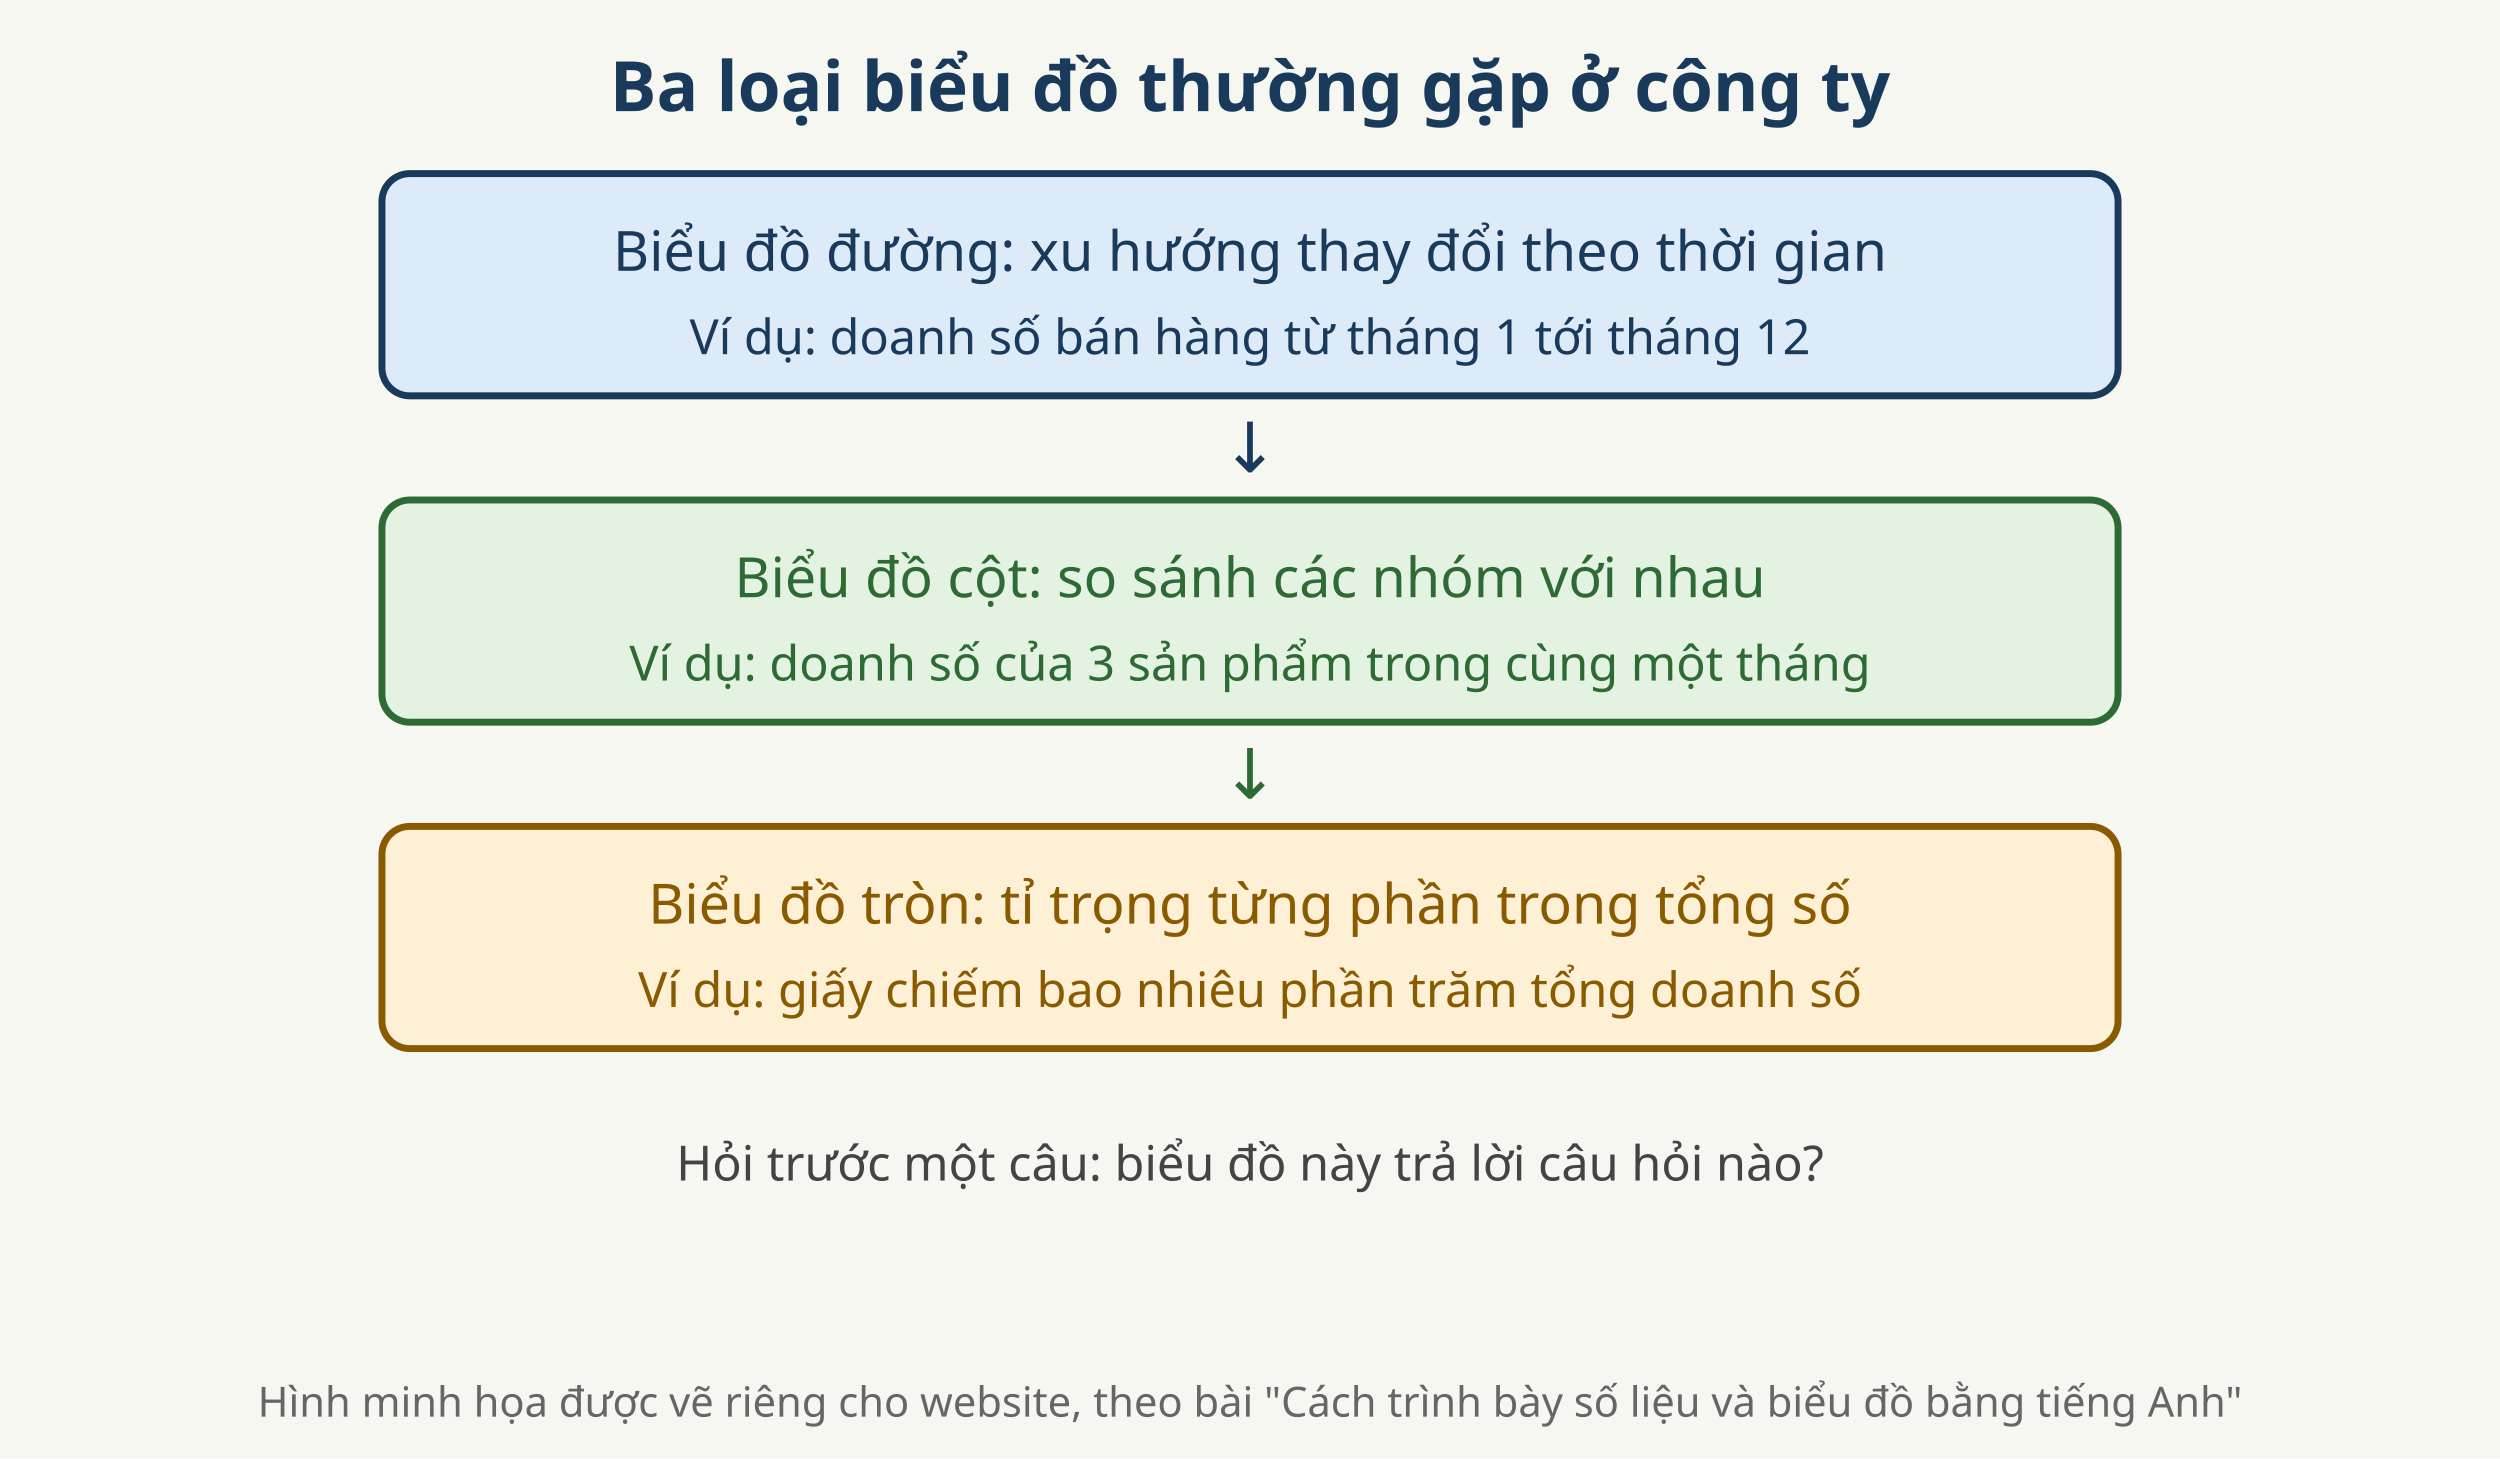
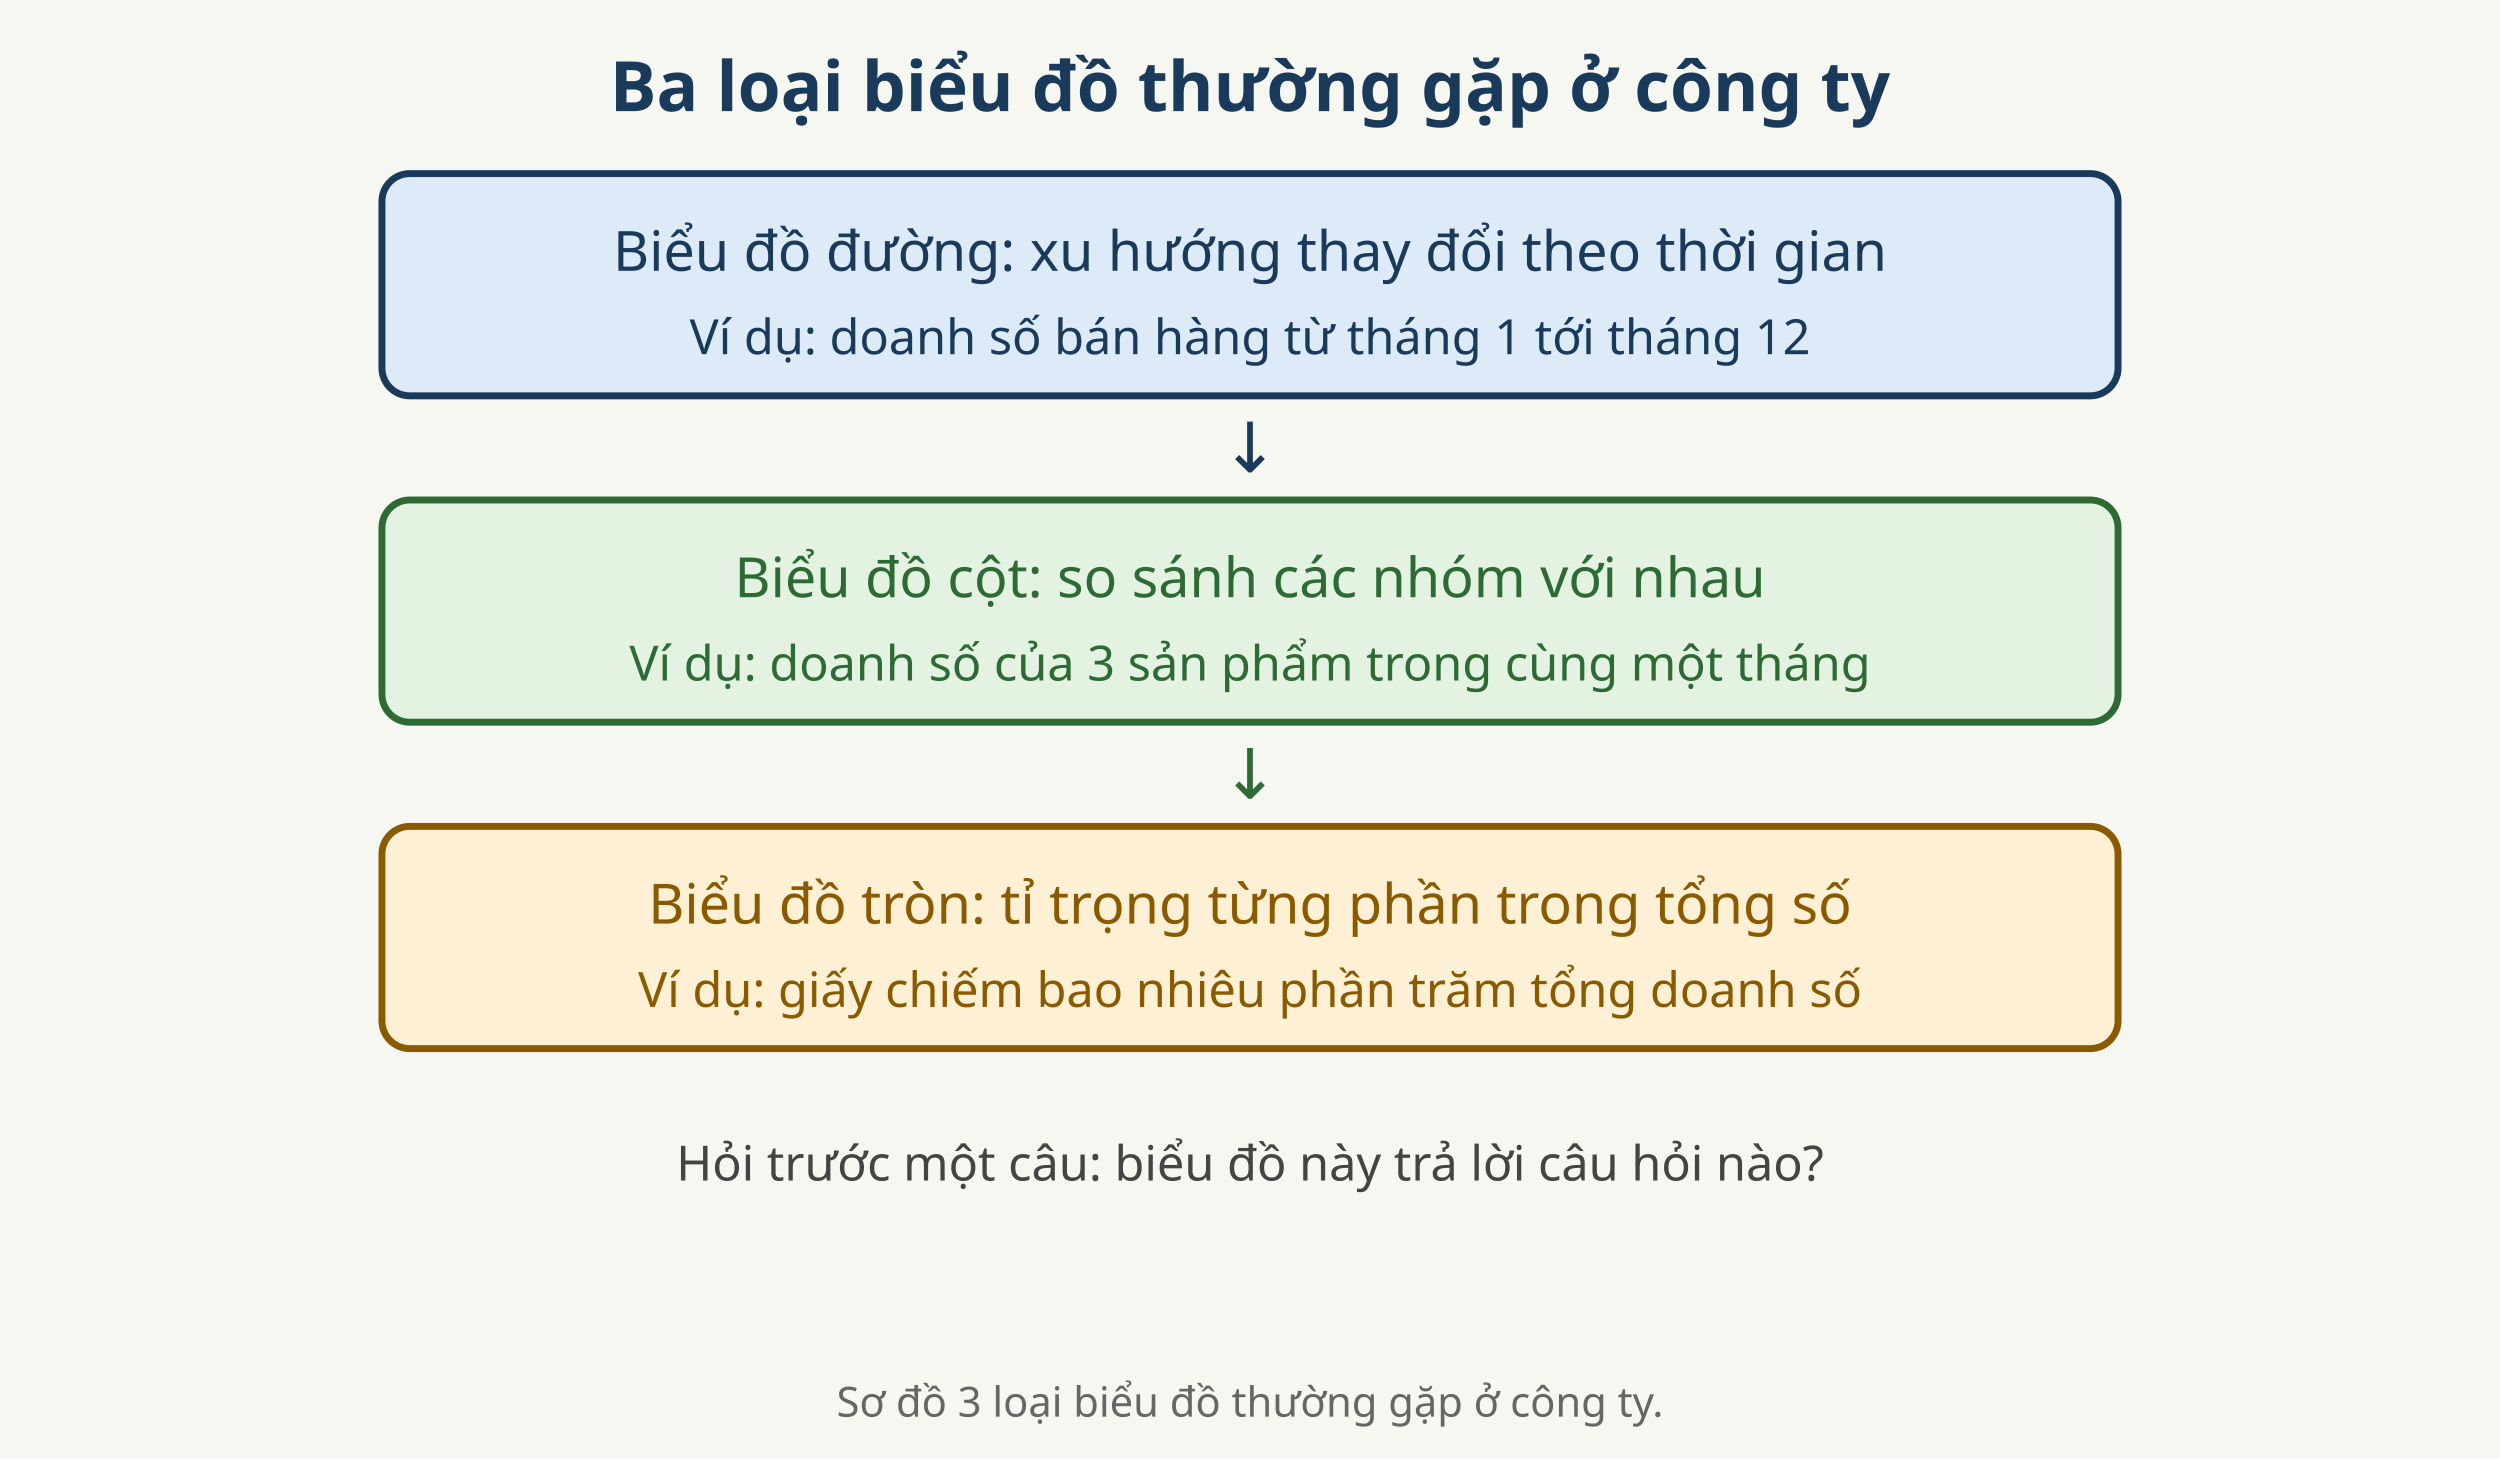
<svg xmlns="http://www.w3.org/2000/svg" width="720" height="420" viewBox="0 0 720 420" role="img" aria-labelledby="title desc">
  <rect width="720" height="420" fill="#f7f7f2" />
  <text x="360" y="32" text-anchor="middle" font-family="sans-serif" font-size="20" font-weight="bold" fill="#1a3a5c">Ba loại biểu đồ thường gặp ở công ty</text>
  <g font-family="sans-serif">
    <rect x="110" y="50" width="500" height="64" rx="8" fill="#dcebf7" stroke="#1a3a5c" stroke-width="2" />
    <text x="360" y="78" text-anchor="middle" font-size="16" fill="#1a3a5c">Biểu đồ đường: xu hướng thay đổi theo thời gian</text>
    <text x="360" y="102" text-anchor="middle" font-size="14" fill="#1a3a5c">Ví dụ: doanh số bán hàng từ tháng 1 tới tháng 12</text>
    <text x="360" y="136" text-anchor="middle" font-size="20" fill="#1a3a5c">↓</text>
    <rect x="110" y="144" width="500" height="64" rx="8" fill="#e3f2e1" stroke="#2e6b34" stroke-width="2" />
    <text x="360" y="172" text-anchor="middle" font-size="16" fill="#2e6b34">Biểu đồ cột: so sánh các nhóm với nhau</text>
    <text x="360" y="196" text-anchor="middle" font-size="14" fill="#2e6b34">Ví dụ: doanh số của 3 sản phẩm trong cùng một tháng</text>
    <text x="360" y="230" text-anchor="middle" font-size="20" fill="#2e6b34">↓</text>
    <rect x="110" y="238" width="500" height="64" rx="8" fill="#fdf0d5" stroke="#8a5a00" stroke-width="2" />
    <text x="360" y="266" text-anchor="middle" font-size="16" fill="#8a5a00">Biểu đồ tròn: tỉ trọng từng phần trong tổng số</text>
    <text x="360" y="290" text-anchor="middle" font-size="14" fill="#8a5a00">Ví dụ: giấy chiếm bao nhiêu phần trăm tổng doanh số</text>
  </g>
  <text x="360" y="340" text-anchor="middle" font-family="sans-serif" font-size="14" fill="#444">Hỏi trước một câu: biểu đồ này trả lời câu hỏi nào?</text>
-   <text x="360" y="408" text-anchor="middle" font-family="sans-serif" font-size="12" fill="#666">Hình minh họa được vẽ riêng cho website, theo bài "Cách trình bày số liệu và biểu đồ bằng tiếng Anh"</text>
+   <text x="360" y="408" text-anchor="middle" font-family="sans-serif" font-size="12" fill="#666">Sơ đồ 3 loại biểu đồ thường gặp ở công ty.</text>
</svg>
